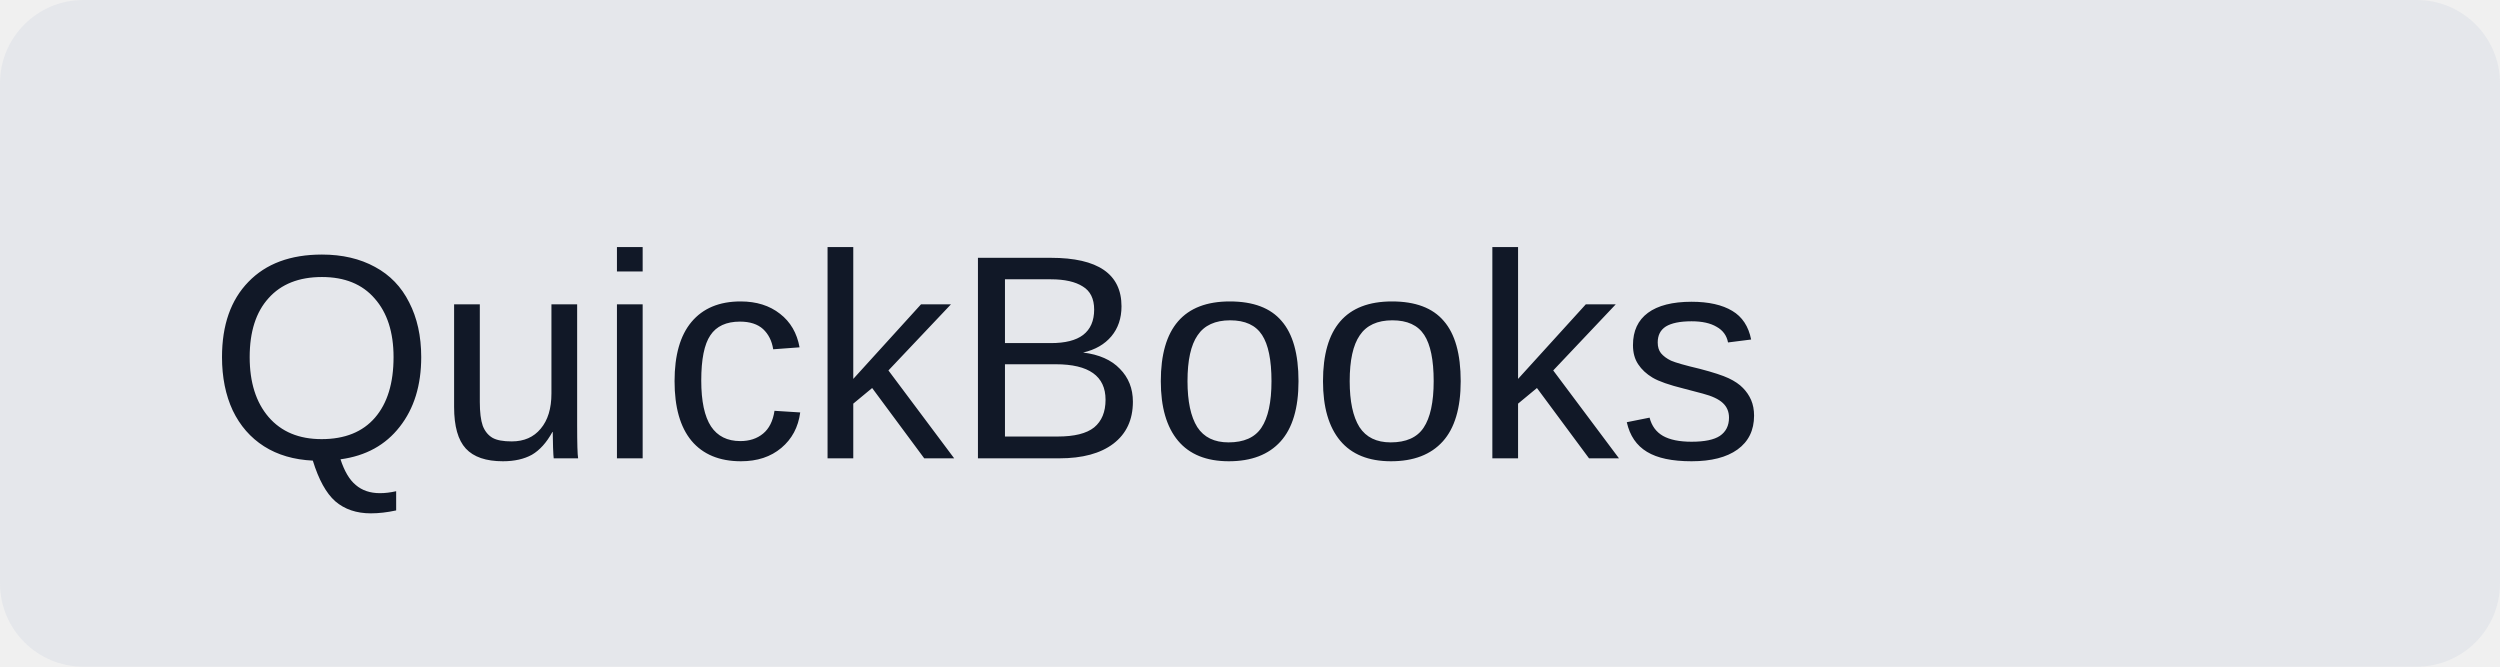
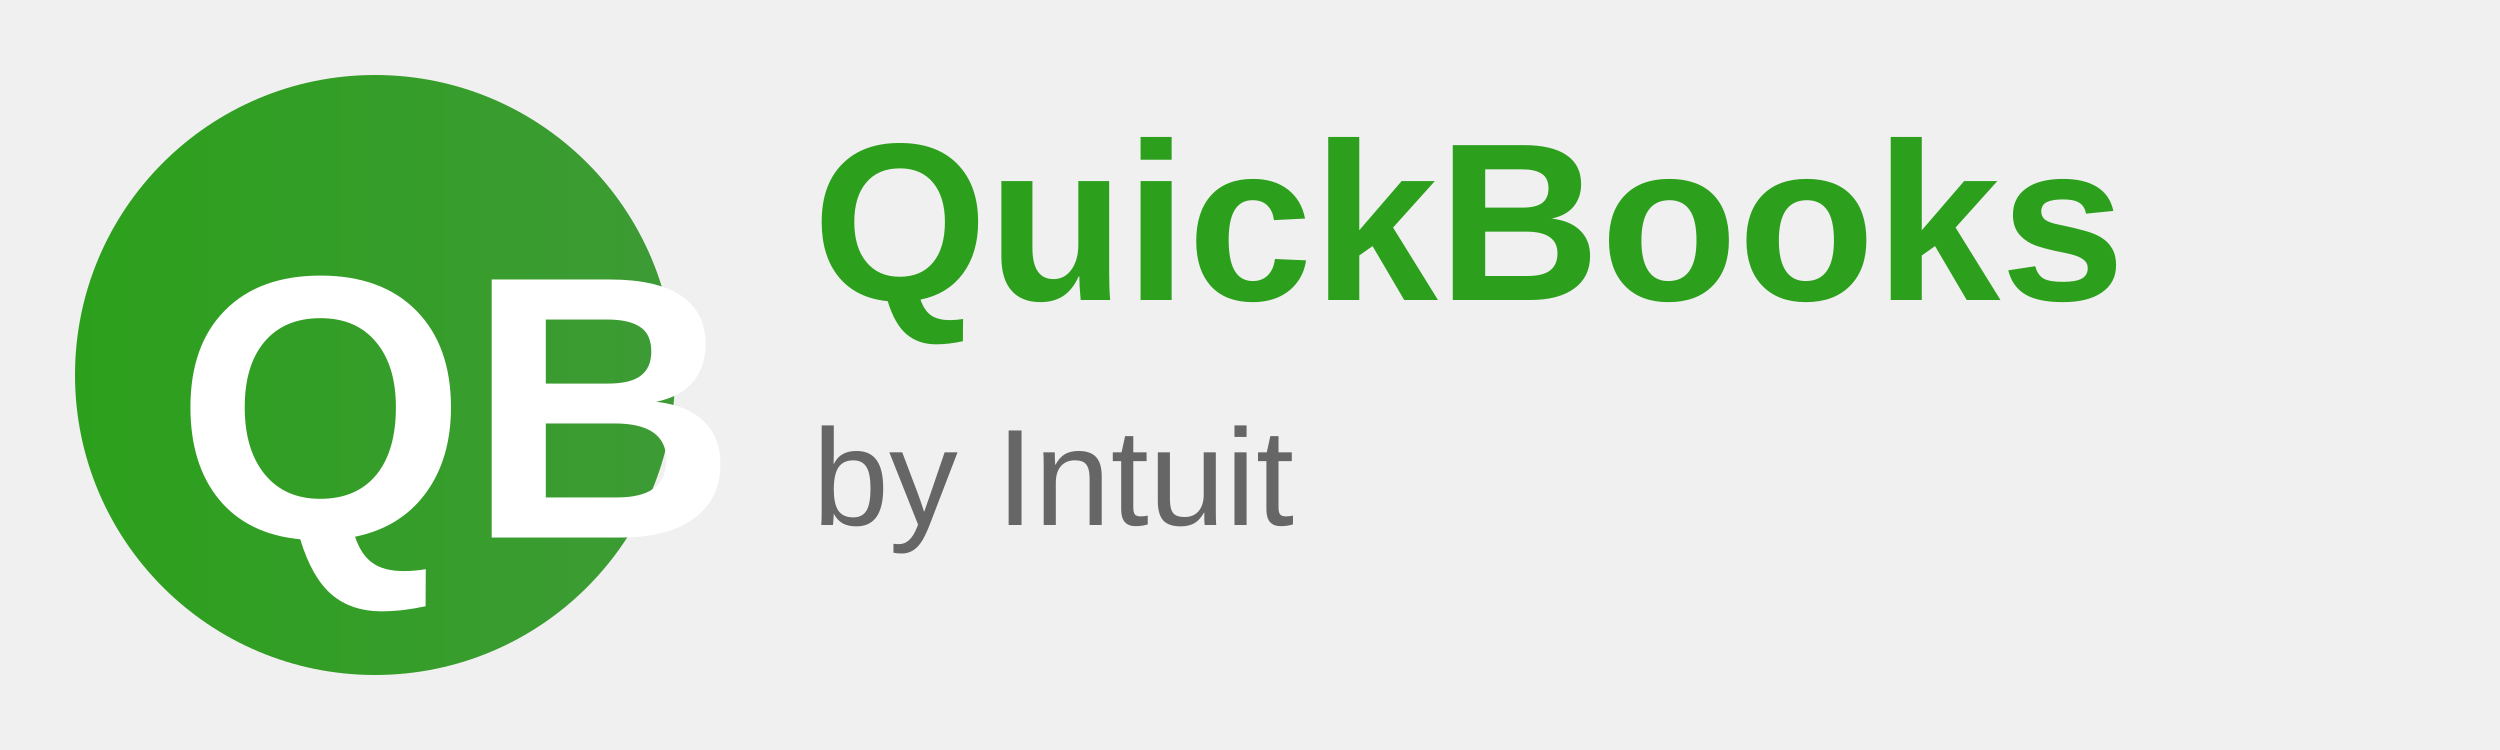
- <svg xmlns="http://www.w3.org/2000/svg" width="120" height="32" viewBox="0 0 120 32" role="img" aria-label="QuickBooks">
-   <rect width="120" height="32" rx="4" fill="#e5e7eb" />
-   <text x="10" y="22" font-family="Arial, Helvetica, sans-serif" font-size="14" fill="#111827">QuickBooks</text>
+ <svg xmlns="http://www.w3.org/2000/svg" viewBox="0 0 200 60" width="200" height="60">
+   <defs>
+     <linearGradient id="qbGradient" x1="0%" y1="0%" x2="100%" y2="0%">
+       <stop offset="0%" style="stop-color:#2CA01C;stop-opacity:1" />
+       <stop offset="100%" style="stop-color:#3D9B35;stop-opacity:1" />
+     </linearGradient>
+   </defs>
+   <circle cx="30" cy="30" r="24" fill="url(#qbGradient)" />
+   <text x="14" y="43" font-family="Arial, sans-serif" font-size="30" font-weight="900" fill="#FFFFFF">QB</text>
+   <text x="65" y="24" font-family="Arial, sans-serif" font-size="18" font-weight="700" fill="#2CA01C">QuickBooks</text>
+   <text x="65" y="42" font-family="Arial, sans-serif" font-size="11" fill="#666666">by Intuit</text>
</svg>
